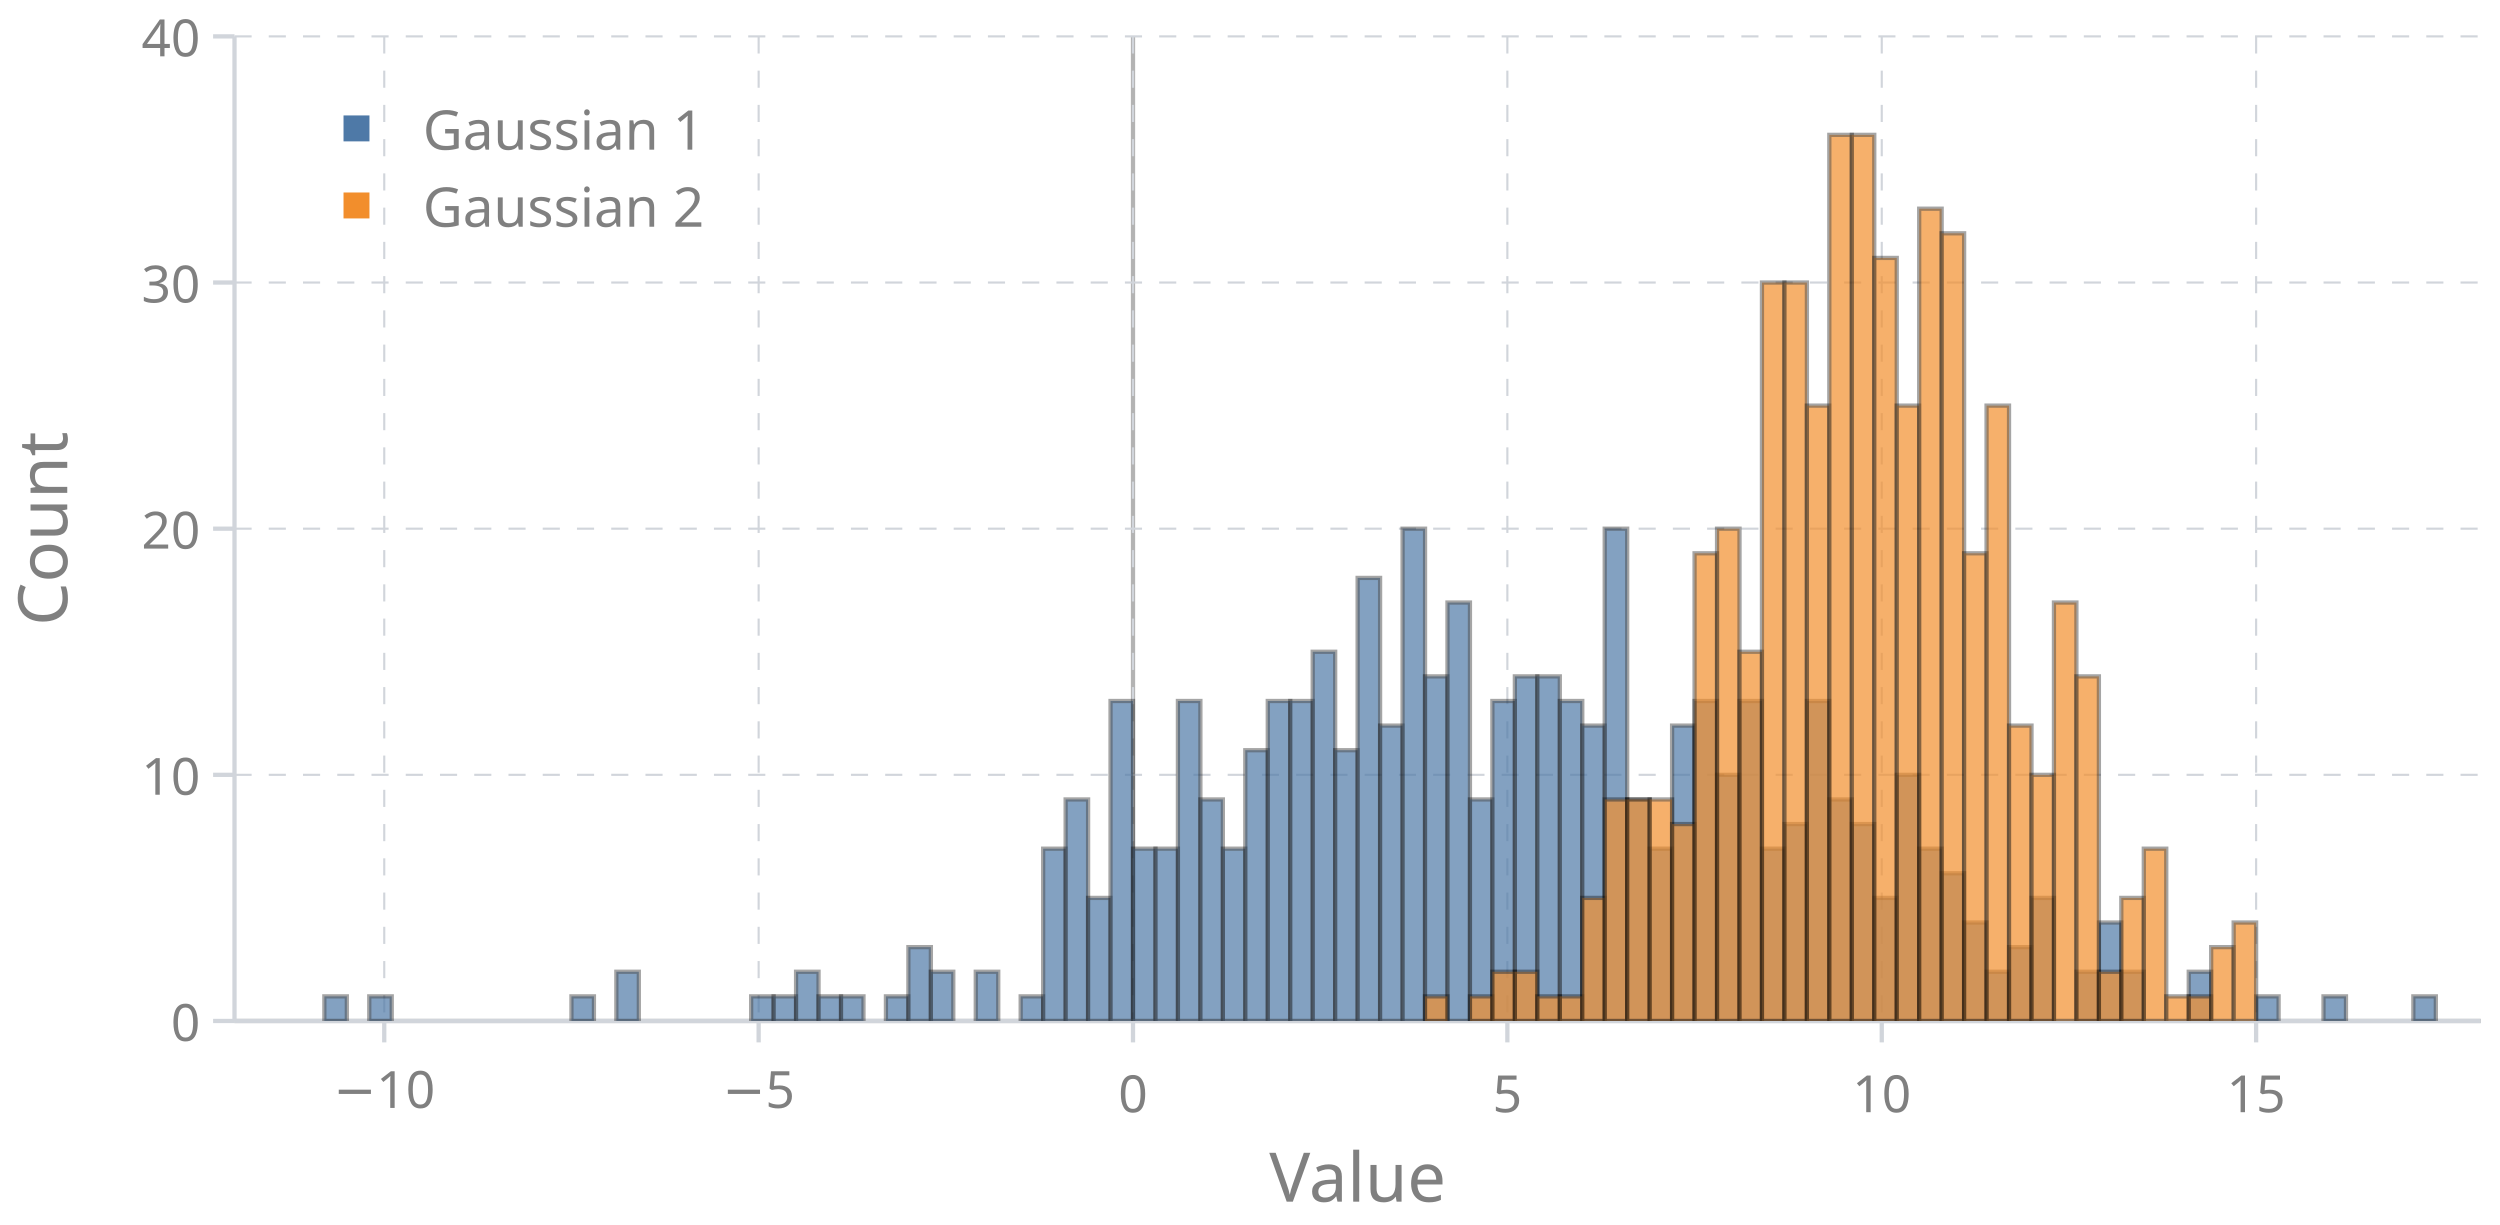
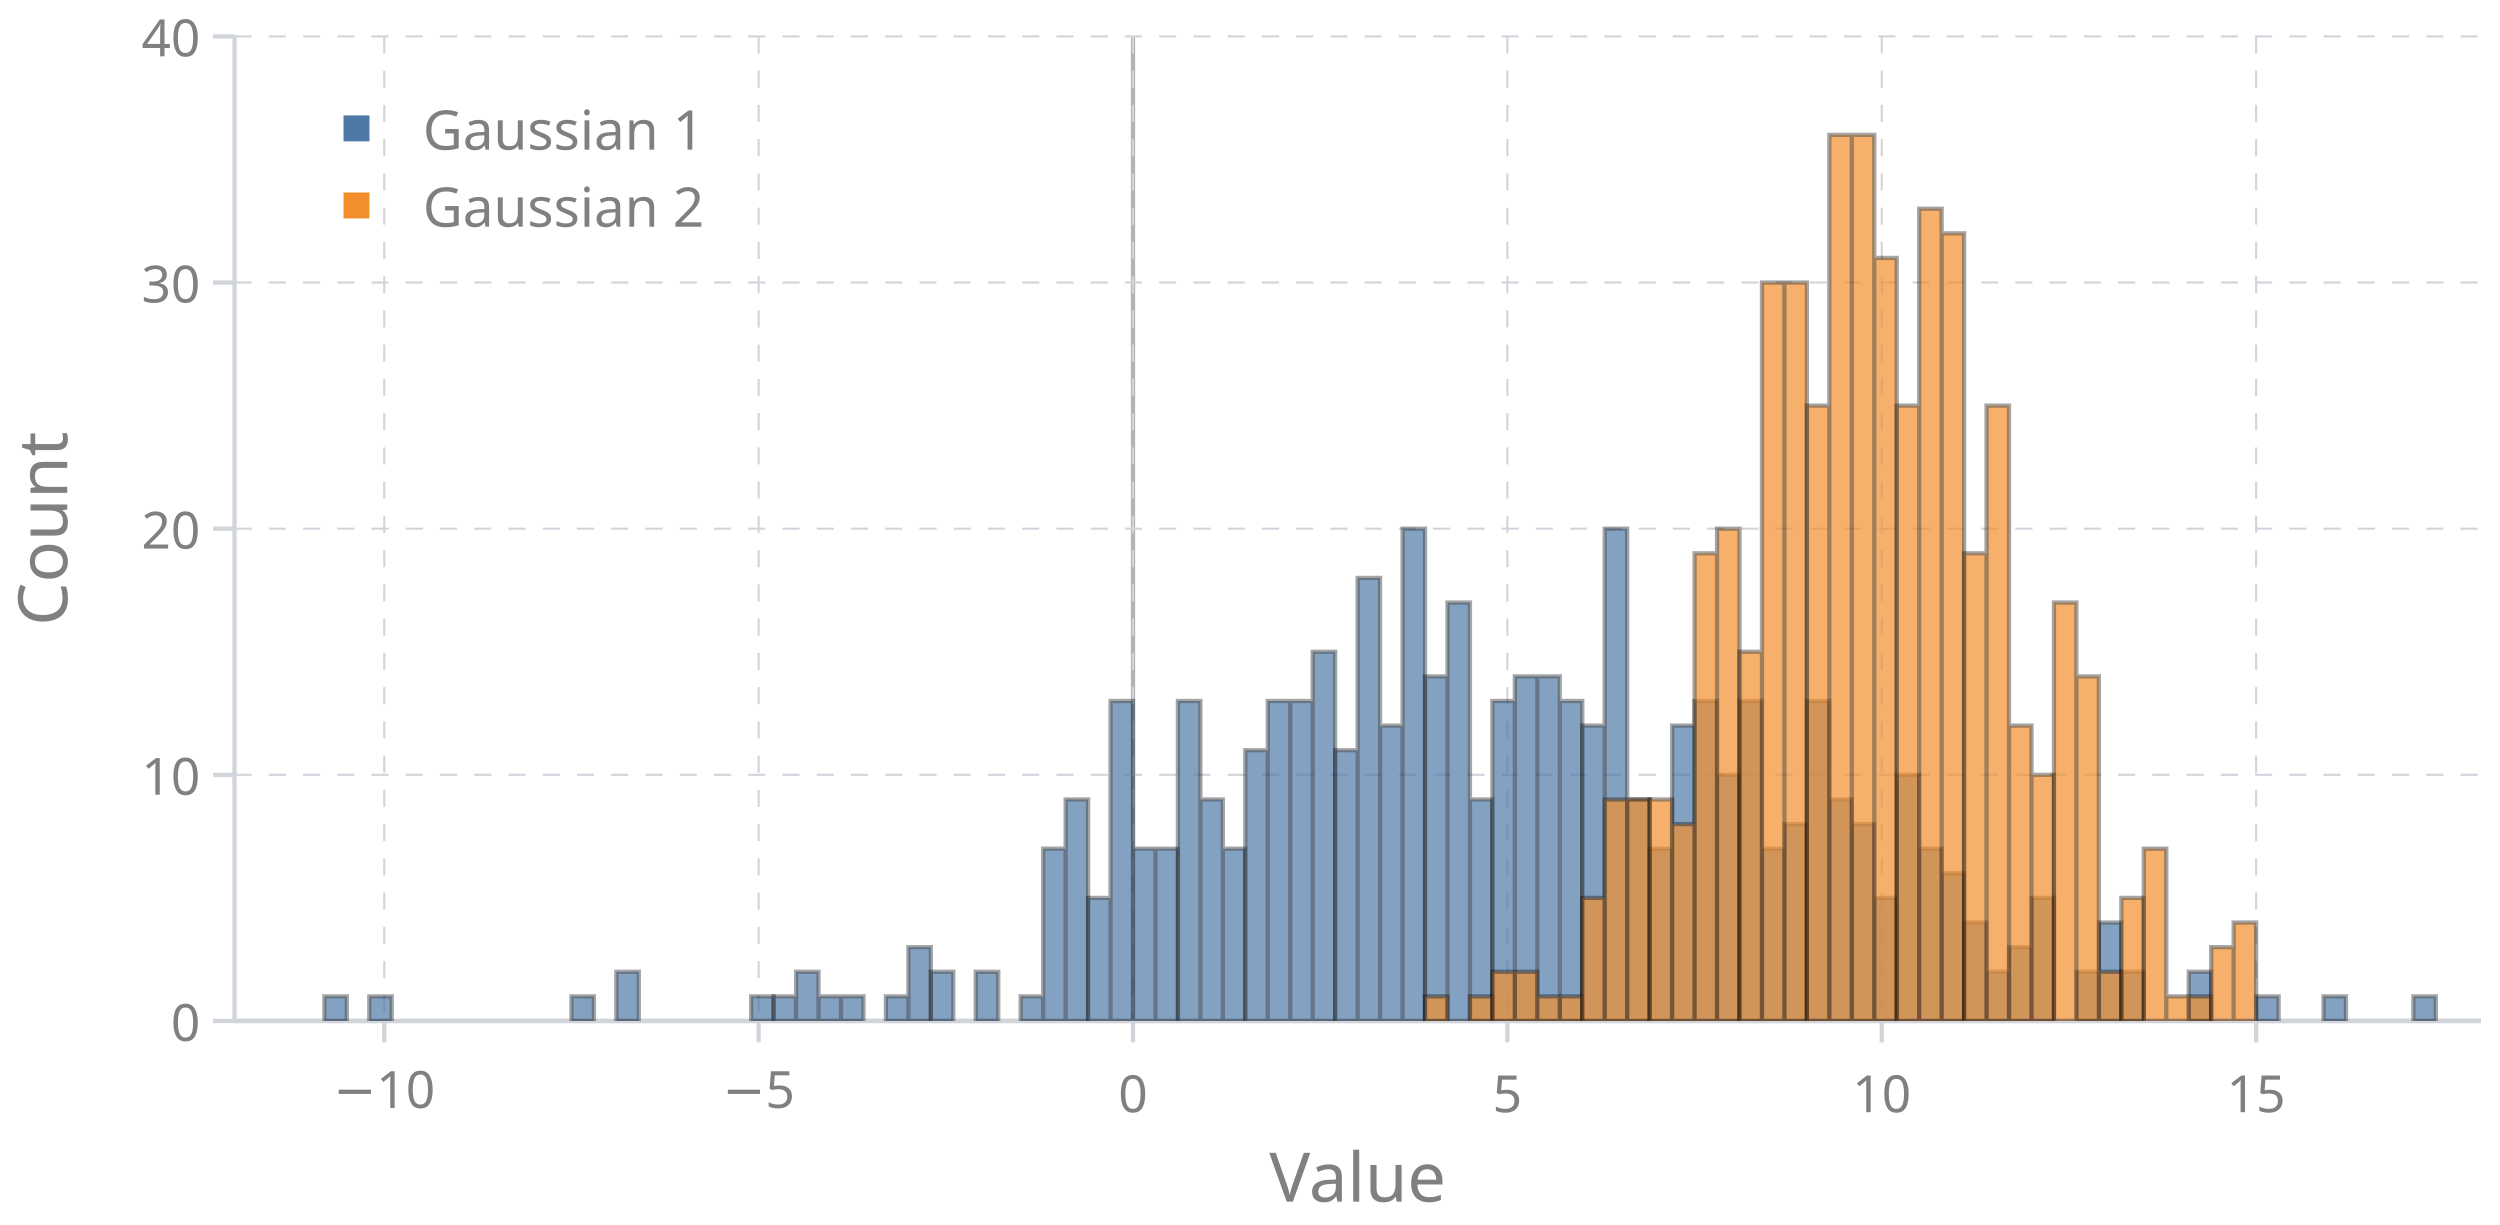
- <svg xmlns="http://www.w3.org/2000/svg" fill="rgb(128, 128, 128)" font-family="system-ui, sans-serif" font-size="16" viewBox="8.5 11.5 584 286" width="584" height="286">
+ <svg xmlns="http://www.w3.org/2000/svg" width="584" height="286" fill="gray" font-family="system-ui, sans-serif" font-size="16" viewBox="8.5 11.5 584 286">
  <defs>
-     <clipPath id="histogram-clip-1053150e-7093-4268-8477-145a706df3ff">
-       <rect x="63.28" y="20" width="524.72" height="230" />
+     <clipPath id="a">
+       <path d="M63.28 20H588v230H63.28z" />
    </clipPath>
  </defs>
-   <line class="zero-line" x1="273.17" x2="273.17" y1="20" y2="250" stroke="rgb(0, 0, 0)" opacity="0.3" />
-   <line class="zero-line" x1="63.28" x2="588" y1="250" y2="250" stroke="rgb(0, 0, 0)" opacity="0.3" />
-   <g class="x-axis" style="--tick-font-default: clamp(12px, calc(0.03 * 100cqmin), 0.8em);">
-     <line x1="63.28" x2="588" y1="250" y2="250" stroke="rgb(209, 213, 219)" />
-     <g class="tick" transform="translate(98.26, 250)">
-       <line y1="-230" y2="0" stroke="rgb(209, 213, 219)" stroke-dasharray="4" stroke-width="0.5" />
-       <line y1="0" y2="5" stroke="rgb(209, 213, 219)" />
-       <text x="0" y="12" text-anchor="middle" dominant-baseline="hanging" font-size="12">
+   <path stroke="#000" d="M273.17 20v230m-209.89 0H588" class="zero-line" opacity=".3" />
+   <g class="x-axis" style="--tick-font-default:clamp(12px, calc(0.03 * 100cqmin), 0.8em)">
+     <path stroke="#d1d5db" d="M63.28 250H588" />
+     <g class="tick">
+       <path stroke="#d1d5db" stroke-dasharray="4" stroke-width=".5" d="M98.26 20v230" />
+       <path stroke="#d1d5db" d="M98.26 250v5" />
+       <text y="12" dominant-baseline="hanging" font-size="12" text-anchor="middle" transform="translate(98.26 250)">
        <tspan x="0" dy="0">−10</tspan>
      </text>
    </g>
-     <g class="tick" transform="translate(185.72, 250)">
-       <line y1="-230" y2="0" stroke="rgb(209, 213, 219)" stroke-dasharray="4" stroke-width="0.5" />
-       <line y1="0" y2="5" stroke="rgb(209, 213, 219)" />
-       <text x="0" y="12" text-anchor="middle" dominant-baseline="hanging" font-size="12">
+     <g class="tick">
+       <path stroke="#d1d5db" stroke-dasharray="4" stroke-width=".5" d="M185.72 20v230" />
+       <path stroke="#d1d5db" d="M185.72 250v5" />
+       <text y="12" dominant-baseline="hanging" font-size="12" text-anchor="middle" transform="translate(185.72 250)">
        <tspan x="0" dy="0">−5</tspan>
      </text>
    </g>
-     <g class="tick" transform="translate(273.17, 250)">
-       <line y1="-230" y2="0" stroke="rgb(209, 213, 219)" stroke-dasharray="4" stroke-width="0.5" />
-       <line y1="0" y2="5" stroke="rgb(209, 213, 219)" />
-       <text x="0" y="12" text-anchor="middle" dominant-baseline="hanging" font-size="12">
+     <g class="tick">
+       <path stroke="#d1d5db" stroke-dasharray="4" stroke-width=".5" d="M273.17 20v230" />
+       <path stroke="#d1d5db" d="M273.17 250v5" />
+       <text y="12" dominant-baseline="hanging" font-size="12" text-anchor="middle" transform="translate(273.17 250)">
        <tspan x="0" dy="0">0</tspan>
      </text>
    </g>
-     <g class="tick" transform="translate(360.62, 250)">
-       <line y1="-230" y2="0" stroke="rgb(209, 213, 219)" stroke-dasharray="4" stroke-width="0.5" />
-       <line y1="0" y2="5" stroke="rgb(209, 213, 219)" />
-       <text x="0" y="12" text-anchor="middle" dominant-baseline="hanging" font-size="12">
+     <g class="tick">
+       <path stroke="#d1d5db" stroke-dasharray="4" stroke-width=".5" d="M360.62 20v230" />
+       <path stroke="#d1d5db" d="M360.62 250v5" />
+       <text y="12" dominant-baseline="hanging" font-size="12" text-anchor="middle" transform="translate(360.62 250)">
        <tspan x="0" dy="0">5</tspan>
      </text>
    </g>
-     <g class="tick" transform="translate(448.08, 250)">
-       <line y1="-230" y2="0" stroke="rgb(209, 213, 219)" stroke-dasharray="4" stroke-width="0.5" />
-       <line y1="0" y2="5" stroke="rgb(209, 213, 219)" />
-       <text x="0" y="12" text-anchor="middle" dominant-baseline="hanging" font-size="12">
+     <g class="tick">
+       <path stroke="#d1d5db" stroke-dasharray="4" stroke-width=".5" d="M448.08 20v230" />
+       <path stroke="#d1d5db" d="M448.08 250v5" />
+       <text y="12" dominant-baseline="hanging" font-size="12" text-anchor="middle" transform="translate(448.08 250)">
        <tspan x="0" dy="0">10</tspan>
      </text>
    </g>
-     <g class="tick" transform="translate(535.53, 250)">
-       <line y1="-230" y2="0" stroke="rgb(209, 213, 219)" stroke-dasharray="4" stroke-width="0.5" />
-       <line y1="0" y2="5" stroke="rgb(209, 213, 219)" />
-       <text x="0" y="12" text-anchor="middle" dominant-baseline="hanging" font-size="12">
+     <g class="tick">
+       <path stroke="#d1d5db" stroke-dasharray="4" stroke-width=".5" d="M535.53 20v230" />
+       <path stroke="#d1d5db" d="M535.53 250v5" />
+       <text y="12" dominant-baseline="hanging" font-size="12" text-anchor="middle" transform="translate(535.53 250)">
        <tspan x="0" dy="0">15</tspan>
      </text>
    </g>
-     <g>
-       <text dominant-baseline="central" text-anchor="middle" class="axis-label x-label" x="325.64" y="286">
-         <tspan x="325.64" y="286">
-           <tspan>Value</tspan>
-         </tspan>
-       </text>
-     </g>
+     <text x="325.64" y="286" class="axis-label x-label" dominant-baseline="central" text-anchor="middle">
+       <tspan x="325.64" y="286">
+         <tspan>Value</tspan>
+       </tspan>
+     </text>
  </g>
-   <g class="y-axis" style="--tick-font-default: clamp(12px, calc(0.03 * 100cqmin), 0.8em);">
-     <line x1="63.28" x2="63.28" y1="20" y2="250" stroke="rgb(209, 213, 219)" />
-     <g class="tick" transform="translate(63.28, 250)">
-       <line x1="0" x2="524.72" stroke="rgb(209, 213, 219)" stroke-dasharray="4" stroke-width="0.5" />
-       <line x1="-5" x2="0" stroke="rgb(209, 213, 219)" />
-       <text x="-8" y="0" text-anchor="end" dominant-baseline="central" font-size="12">
+   <g class="y-axis" style="--tick-font-default:clamp(12px, calc(0.03 * 100cqmin), 0.8em)">
+     <path stroke="#d1d5db" d="M63.28 20v230" />
+     <g class="tick">
+       <path stroke="#d1d5db" stroke-dasharray="4" stroke-width=".5" d="M63.28 250H588" />
+       <path stroke="#d1d5db" d="M58.28 250h5" />
+       <text x="-8" dominant-baseline="central" font-size="12" text-anchor="end" transform="translate(63.28 250)">
        <tspan x="-8" dy="0">0</tspan>
      </text>
    </g>
-     <g class="tick" transform="translate(63.28, 192.5)">
-       <line x1="0" x2="524.72" stroke="rgb(209, 213, 219)" stroke-dasharray="4" stroke-width="0.5" />
-       <line x1="-5" x2="0" stroke="rgb(209, 213, 219)" />
-       <text x="-8" y="0" text-anchor="end" dominant-baseline="central" font-size="12">
+     <g class="tick">
+       <path stroke="#d1d5db" stroke-dasharray="4" stroke-width=".5" d="M63.28 192.5H588" />
+       <path stroke="#d1d5db" d="M58.28 192.5h5" />
+       <text x="-8" dominant-baseline="central" font-size="12" text-anchor="end" transform="translate(63.28 192.5)">
        <tspan x="-8" dy="0">10</tspan>
      </text>
    </g>
-     <g class="tick" transform="translate(63.28, 135)">
-       <line x1="0" x2="524.72" stroke="rgb(209, 213, 219)" stroke-dasharray="4" stroke-width="0.5" />
-       <line x1="-5" x2="0" stroke="rgb(209, 213, 219)" />
-       <text x="-8" y="0" text-anchor="end" dominant-baseline="central" font-size="12">
+     <g class="tick">
+       <path stroke="#d1d5db" stroke-dasharray="4" stroke-width=".5" d="M63.28 135H588" />
+       <path stroke="#d1d5db" d="M58.28 135h5" />
+       <text x="-8" dominant-baseline="central" font-size="12" text-anchor="end" transform="translate(63.28 135)">
        <tspan x="-8" dy="0">20</tspan>
      </text>
    </g>
-     <g class="tick" transform="translate(63.28, 77.5)">
-       <line x1="0" x2="524.72" stroke="rgb(209, 213, 219)" stroke-dasharray="4" stroke-width="0.5" />
-       <line x1="-5" x2="0" stroke="rgb(209, 213, 219)" />
-       <text x="-8" y="0" text-anchor="end" dominant-baseline="central" font-size="12">
+     <g class="tick">
+       <path stroke="#d1d5db" stroke-dasharray="4" stroke-width=".5" d="M63.28 77.5H588" />
+       <path stroke="#d1d5db" d="M58.28 77.5h5" />
+       <text x="-8" dominant-baseline="central" font-size="12" text-anchor="end" transform="translate(63.28 77.5)">
        <tspan x="-8" dy="0">30</tspan>
      </text>
    </g>
-     <g class="tick" transform="translate(63.28, 20)">
-       <line x1="0" x2="524.72" stroke="rgb(209, 213, 219)" stroke-dasharray="4" stroke-width="0.5" />
-       <line x1="-5" x2="0" stroke="rgb(209, 213, 219)" />
-       <text x="-8" y="0" text-anchor="end" dominant-baseline="central" font-size="12">
+     <g class="tick">
+       <path stroke="#d1d5db" stroke-dasharray="4" stroke-width=".5" d="M63.28 20H588" />
+       <path stroke="#d1d5db" d="M58.28 20h5" />
+       <text x="-8" dominant-baseline="central" font-size="12" text-anchor="end" transform="translate(63.28 20)">
        <tspan x="-8" dy="0">40</tspan>
      </text>
    </g>
-     <g transform="rotate(-90, 18, 135)">
-       <text dominant-baseline="central" text-anchor="middle" class="axis-label y-label" x="18" y="135">
-         <tspan x="18" y="135">
-           <tspan>Count</tspan>
-         </tspan>
-       </text>
-     </g>
+     <text x="18" y="135" class="axis-label y-label" dominant-baseline="central" text-anchor="middle" transform="rotate(-90 18 135)">
+       <tspan x="18" y="135">
+         <tspan>Count</tspan>
+       </tspan>
+     </text>
  </g>
-   <defs />
-   <g class="histogram-series" clip-path="url(#histogram-clip-1053150e-7093-4268-8477-145a706df3ff)">
-     <path d="M84.27,244.25h5.25v5.75h-5.25Z" fill="rgb(78, 121, 167)" opacity="0.7" stroke="rgb(0, 0, 0)" stroke-opacity="0.5" />
-     <path d="M94.76,244.25h5.25v5.75h-5.25Z" fill="rgb(78, 121, 167)" opacity="0.7" stroke="rgb(0, 0, 0)" stroke-opacity="0.5" />
-     <path d="M141.99,244.25h5.25v5.75h-5.25Z" fill="rgb(78, 121, 167)" opacity="0.7" stroke="rgb(0, 0, 0)" stroke-opacity="0.5" />
-     <path d="M152.48,238.5h5.25v11.5h-5.25Z" fill="rgb(78, 121, 167)" opacity="0.7" stroke="rgb(0, 0, 0)" stroke-opacity="0.5" />
-     <path d="M183.97,244.25h5.25v5.75h-5.25Z" fill="rgb(78, 121, 167)" opacity="0.7" stroke="rgb(0, 0, 0)" stroke-opacity="0.5" />
-     <path d="M189.21,244.25h5.25v5.75h-5.25Z" fill="rgb(78, 121, 167)" opacity="0.7" stroke="rgb(0, 0, 0)" stroke-opacity="0.5" />
-     <path d="M194.46,238.5h5.25v11.5h-5.25Z" fill="rgb(78, 121, 167)" opacity="0.7" stroke="rgb(0, 0, 0)" stroke-opacity="0.5" />
-     <path d="M199.71,244.25h5.25v5.75h-5.25Z" fill="rgb(78, 121, 167)" opacity="0.7" stroke="rgb(0, 0, 0)" stroke-opacity="0.5" />
-     <path d="M204.96,244.25h5.25v5.75h-5.25Z" fill="rgb(78, 121, 167)" opacity="0.7" stroke="rgb(0, 0, 0)" stroke-opacity="0.5" />
-     <path d="M215.45,244.25h5.25v5.75h-5.25Z" fill="rgb(78, 121, 167)" opacity="0.7" stroke="rgb(0, 0, 0)" stroke-opacity="0.5" />
-     <path d="M220.7,232.75h5.25v17.25h-5.25Z" fill="rgb(78, 121, 167)" opacity="0.7" stroke="rgb(0, 0, 0)" stroke-opacity="0.5" />
-     <path d="M225.94,238.5h5.25v11.5h-5.25Z" fill="rgb(78, 121, 167)" opacity="0.7" stroke="rgb(0, 0, 0)" stroke-opacity="0.5" />
-     <path d="M236.44,238.5h5.25v11.5h-5.25Z" fill="rgb(78, 121, 167)" opacity="0.7" stroke="rgb(0, 0, 0)" stroke-opacity="0.5" />
-     <path d="M246.93,244.25h5.25v5.75h-5.25Z" fill="rgb(78, 121, 167)" opacity="0.7" stroke="rgb(0, 0, 0)" stroke-opacity="0.5" />
-     <path d="M252.18,209.75h5.25v40.25h-5.25Z" fill="rgb(78, 121, 167)" opacity="0.7" stroke="rgb(0, 0, 0)" stroke-opacity="0.5" />
-     <path d="M257.43,198.25h5.25v51.75h-5.25Z" fill="rgb(78, 121, 167)" opacity="0.7" stroke="rgb(0, 0, 0)" stroke-opacity="0.5" />
-     <path d="M262.67,221.25h5.25v28.75h-5.25Z" fill="rgb(78, 121, 167)" opacity="0.7" stroke="rgb(0, 0, 0)" stroke-opacity="0.5" />
-     <path d="M267.92,175.25h5.25v74.75h-5.25Z" fill="rgb(78, 121, 167)" opacity="0.7" stroke="rgb(0, 0, 0)" stroke-opacity="0.5" />
-     <path d="M273.17,209.75h5.25v40.25h-5.25Z" fill="rgb(78, 121, 167)" opacity="0.7" stroke="rgb(0, 0, 0)" stroke-opacity="0.5" />
-     <path d="M278.42,209.75h5.25v40.25h-5.25Z" fill="rgb(78, 121, 167)" opacity="0.7" stroke="rgb(0, 0, 0)" stroke-opacity="0.5" />
-     <path d="M283.66,175.25h5.25v74.75h-5.25Z" fill="rgb(78, 121, 167)" opacity="0.7" stroke="rgb(0, 0, 0)" stroke-opacity="0.5" />
-     <path d="M288.91,198.25h5.25v51.75h-5.25Z" fill="rgb(78, 121, 167)" opacity="0.7" stroke="rgb(0, 0, 0)" stroke-opacity="0.5" />
-     <path d="M294.16,209.75h5.25v40.25h-5.25Z" fill="rgb(78, 121, 167)" opacity="0.7" stroke="rgb(0, 0, 0)" stroke-opacity="0.5" />
-     <path d="M299.4,186.75h5.25v63.25h-5.25Z" fill="rgb(78, 121, 167)" opacity="0.7" stroke="rgb(0, 0, 0)" stroke-opacity="0.5" />
-     <path d="M304.65,175.25h5.25v74.75h-5.25Z" fill="rgb(78, 121, 167)" opacity="0.7" stroke="rgb(0, 0, 0)" stroke-opacity="0.5" />
-     <path d="M309.9,175.25h5.25v74.75h-5.25Z" fill="rgb(78, 121, 167)" opacity="0.7" stroke="rgb(0, 0, 0)" stroke-opacity="0.5" />
-     <path d="M315.15,163.75h5.25v86.25h-5.25Z" fill="rgb(78, 121, 167)" opacity="0.7" stroke="rgb(0, 0, 0)" stroke-opacity="0.5" />
-     <path d="M320.39,186.75h5.25v63.25h-5.25Z" fill="rgb(78, 121, 167)" opacity="0.7" stroke="rgb(0, 0, 0)" stroke-opacity="0.5" />
-     <path d="M325.64,146.5h5.25v103.5h-5.25Z" fill="rgb(78, 121, 167)" opacity="0.7" stroke="rgb(0, 0, 0)" stroke-opacity="0.5" />
-     <path d="M330.89,181h5.25v69h-5.25Z" fill="rgb(78, 121, 167)" opacity="0.7" stroke="rgb(0, 0, 0)" stroke-opacity="0.5" />
-     <path d="M336.14,135h5.25v115h-5.25Z" fill="rgb(78, 121, 167)" opacity="0.7" stroke="rgb(0, 0, 0)" stroke-opacity="0.5" />
-     <path d="M341.38,169.5h5.25v80.5h-5.25Z" fill="rgb(78, 121, 167)" opacity="0.7" stroke="rgb(0, 0, 0)" stroke-opacity="0.5" />
-     <path d="M346.63,152.25h5.25v97.75h-5.25Z" fill="rgb(78, 121, 167)" opacity="0.7" stroke="rgb(0, 0, 0)" stroke-opacity="0.5" />
-     <path d="M351.88,198.25h5.25v51.75h-5.25Z" fill="rgb(78, 121, 167)" opacity="0.7" stroke="rgb(0, 0, 0)" stroke-opacity="0.5" />
-     <path d="M357.12,175.25h5.25v74.75h-5.25Z" fill="rgb(78, 121, 167)" opacity="0.7" stroke="rgb(0, 0, 0)" stroke-opacity="0.5" />
-     <path d="M362.37,169.5h5.25v80.5h-5.25Z" fill="rgb(78, 121, 167)" opacity="0.7" stroke="rgb(0, 0, 0)" stroke-opacity="0.5" />
-     <path d="M367.62,169.5h5.25v80.5h-5.25Z" fill="rgb(78, 121, 167)" opacity="0.7" stroke="rgb(0, 0, 0)" stroke-opacity="0.5" />
-     <path d="M372.87,175.25h5.25v74.75h-5.25Z" fill="rgb(78, 121, 167)" opacity="0.7" stroke="rgb(0, 0, 0)" stroke-opacity="0.5" />
-     <path d="M378.11,181h5.25v69h-5.25Z" fill="rgb(78, 121, 167)" opacity="0.7" stroke="rgb(0, 0, 0)" stroke-opacity="0.5" />
-     <path d="M383.36,135h5.25v115h-5.25Z" fill="rgb(78, 121, 167)" opacity="0.7" stroke="rgb(0, 0, 0)" stroke-opacity="0.5" />
-     <path d="M388.61,198.25h5.25v51.75h-5.25Z" fill="rgb(78, 121, 167)" opacity="0.7" stroke="rgb(0, 0, 0)" stroke-opacity="0.5" />
-     <path d="M393.85,209.75h5.25v40.25h-5.25Z" fill="rgb(78, 121, 167)" opacity="0.7" stroke="rgb(0, 0, 0)" stroke-opacity="0.5" />
-     <path d="M399.1,181h5.25v69h-5.25Z" fill="rgb(78, 121, 167)" opacity="0.7" stroke="rgb(0, 0, 0)" stroke-opacity="0.5" />
-     <path d="M404.35,175.25h5.25v74.75h-5.25Z" fill="rgb(78, 121, 167)" opacity="0.7" stroke="rgb(0, 0, 0)" stroke-opacity="0.5" />
-     <path d="M409.6,192.5h5.25v57.5h-5.25Z" fill="rgb(78, 121, 167)" opacity="0.7" stroke="rgb(0, 0, 0)" stroke-opacity="0.5" />
-     <path d="M414.84,175.25h5.25v74.75h-5.25Z" fill="rgb(78, 121, 167)" opacity="0.7" stroke="rgb(0, 0, 0)" stroke-opacity="0.5" />
-     <path d="M420.09,209.75h5.25v40.25h-5.25Z" fill="rgb(78, 121, 167)" opacity="0.7" stroke="rgb(0, 0, 0)" stroke-opacity="0.5" />
-     <path d="M425.34,204h5.25v46h-5.25Z" fill="rgb(78, 121, 167)" opacity="0.7" stroke="rgb(0, 0, 0)" stroke-opacity="0.5" />
-     <path d="M430.58,175.25h5.25v74.75h-5.25Z" fill="rgb(78, 121, 167)" opacity="0.7" stroke="rgb(0, 0, 0)" stroke-opacity="0.5" />
-     <path d="M435.83,198.25h5.25v51.75h-5.25Z" fill="rgb(78, 121, 167)" opacity="0.7" stroke="rgb(0, 0, 0)" stroke-opacity="0.5" />
-     <path d="M441.08,204h5.25v46h-5.25Z" fill="rgb(78, 121, 167)" opacity="0.7" stroke="rgb(0, 0, 0)" stroke-opacity="0.5" />
-     <path d="M446.33,221.25h5.25v28.75h-5.25Z" fill="rgb(78, 121, 167)" opacity="0.7" stroke="rgb(0, 0, 0)" stroke-opacity="0.5" />
-     <path d="M451.57,192.5h5.25v57.5h-5.25Z" fill="rgb(78, 121, 167)" opacity="0.7" stroke="rgb(0, 0, 0)" stroke-opacity="0.5" />
-     <path d="M456.82,209.75h5.25v40.25h-5.25Z" fill="rgb(78, 121, 167)" opacity="0.7" stroke="rgb(0, 0, 0)" stroke-opacity="0.5" />
-     <path d="M462.07,215.5h5.25v34.5h-5.25Z" fill="rgb(78, 121, 167)" opacity="0.7" stroke="rgb(0, 0, 0)" stroke-opacity="0.5" />
-     <path d="M467.31,227h5.25v23h-5.25Z" fill="rgb(78, 121, 167)" opacity="0.7" stroke="rgb(0, 0, 0)" stroke-opacity="0.5" />
-     <path d="M472.56,238.5h5.25v11.5h-5.25Z" fill="rgb(78, 121, 167)" opacity="0.7" stroke="rgb(0, 0, 0)" stroke-opacity="0.5" />
-     <path d="M477.81,232.75h5.25v17.25h-5.25Z" fill="rgb(78, 121, 167)" opacity="0.7" stroke="rgb(0, 0, 0)" stroke-opacity="0.5" />
-     <path d="M483.06,221.25h5.25v28.75h-5.25Z" fill="rgb(78, 121, 167)" opacity="0.7" stroke="rgb(0, 0, 0)" stroke-opacity="0.5" />
-     <path d="M493.55,238.5h5.25v11.5h-5.25Z" fill="rgb(78, 121, 167)" opacity="0.7" stroke="rgb(0, 0, 0)" stroke-opacity="0.5" />
-     <path d="M498.8,227h5.25v23h-5.25Z" fill="rgb(78, 121, 167)" opacity="0.7" stroke="rgb(0, 0, 0)" stroke-opacity="0.5" />
-     <path d="M504.04,238.5h5.25v11.5h-5.25Z" fill="rgb(78, 121, 167)" opacity="0.7" stroke="rgb(0, 0, 0)" stroke-opacity="0.5" />
-     <path d="M519.79,238.5h5.25v11.5h-5.25Z" fill="rgb(78, 121, 167)" opacity="0.7" stroke="rgb(0, 0, 0)" stroke-opacity="0.5" />
-     <path d="M535.53,244.25h5.25v5.75h-5.25Z" fill="rgb(78, 121, 167)" opacity="0.7" stroke="rgb(0, 0, 0)" stroke-opacity="0.5" />
-     <path d="M551.27,244.25h5.25v5.75h-5.25Z" fill="rgb(78, 121, 167)" opacity="0.7" stroke="rgb(0, 0, 0)" stroke-opacity="0.5" />
-     <path d="M572.26,244.25h5.25v5.75h-5.25Z" fill="rgb(78, 121, 167)" opacity="0.7" stroke="rgb(0, 0, 0)" stroke-opacity="0.5" />
+   <g fill="#4e79a7" stroke="#000" stroke-opacity=".5" class="histogram-series" clip-path="url(#a)">
+     <path d="M84.27 244.25h5.25V250h-5.25Zm10.49 0h5.25V250h-5.25Zm47.23 0h5.25V250h-5.25Zm10.49-5.75h5.25V250h-5.25Zm31.49 5.75h5.25V250h-5.25Z" opacity=".7" />
+     <path d="M189.21 244.25h5.25V250h-5.25Zm5.25-5.75h5.25V250h-5.25Zm5.25 5.75h5.25V250h-5.25Zm5.25 0h5.25V250h-5.25Zm10.49 0h5.25V250h-5.25Zm5.25-11.5h5.25V250h-5.25Z" opacity=".7" />
+     <path d="M225.94 238.5h5.25V250h-5.25Zm10.5 0h5.25V250h-5.25Zm10.49 5.75h5.25V250h-5.25Zm5.25-34.5h5.25V250h-5.25Zm5.25-11.5h5.25V250h-5.25Z" opacity=".7" />
+     <path d="M262.67 221.25h5.25V250h-5.25Zm5.25-46h5.25V250h-5.25Zm5.25 34.5h5.25V250h-5.25Zm5.25 0h5.25V250h-5.25Z" opacity=".7" />
+     <path d="M283.66 175.25h5.25V250h-5.25Zm5.25 23h5.25V250h-5.25Zm5.25 11.5h5.25V250h-5.25Z" opacity=".7" />
+     <path d="M299.4 186.75h5.25V250h-5.25Zm5.25-11.5h5.25V250h-5.25Zm5.25 0h5.25V250h-5.25Zm5.25-11.5h5.25V250h-5.25Z" opacity=".7" />
+     <path d="M320.39 186.75h5.25V250h-5.25Zm5.25-40.25h5.25V250h-5.25Zm5.25 34.5h5.25v69h-5.25Zm5.25-46h5.25v115h-5.25Z" opacity=".7" />
+     <path d="M341.38 169.5h5.25V250h-5.25Zm5.25-17.25h5.25V250h-5.25Zm5.25 46h5.25V250h-5.25Z" opacity=".7" />
+     <path d="M357.12 175.25h5.25V250h-5.25Zm5.25-5.75h5.25V250h-5.25Zm5.25 0h5.25V250h-5.25Zm5.25 5.75h5.25V250h-5.25Z" opacity=".7" />
+     <path d="M378.11 181h5.25v69h-5.25Zm5.25-46h5.25v115h-5.25Zm5.25 63.25h5.25V250h-5.25Z" opacity=".7" />
+     <path d="M393.85 209.75h5.25V250h-5.25ZM399.1 181h5.25v69h-5.25Zm5.25-5.75h5.25V250h-5.25Zm5.25 17.25h5.25V250h-5.25Z" opacity=".7" />
+     <path d="M414.84 175.25h5.25V250h-5.25Zm5.25 34.5h5.25V250h-5.25Zm5.25-5.75h5.25v46h-5.25Z" opacity=".7" />
+     <path d="M430.58 175.25h5.25V250h-5.25Zm5.25 23h5.25V250h-5.25Zm5.25 5.75h5.25v46h-5.25Zm5.25 17.25h5.25V250h-5.25Z" opacity=".7" />
+     <path d="M451.57 192.5h5.25V250h-5.25Zm5.25 17.25h5.25V250h-5.25Zm5.25 5.75h5.25V250h-5.25Z" opacity=".7" />
+     <path d="M467.31 227h5.25v23h-5.25Zm5.25 11.5h5.25V250h-5.25Zm5.25-5.75h5.25V250h-5.25Zm5.25-11.5h5.25V250h-5.25Zm10.49 17.25h5.25V250h-5.25Zm5.25-11.5h5.25v23h-5.25Z" opacity=".7" />
+     <path d="M504.04 238.5h5.25V250h-5.25Zm15.75 0h5.25V250h-5.25Zm15.74 5.75h5.25V250h-5.25Zm15.74 0h5.25V250h-5.25Zm20.99 0h5.25V250h-5.25Z" opacity=".7" />
  </g>
-   <g class="histogram-series" clip-path="url(#histogram-clip-1053150e-7093-4268-8477-145a706df3ff)">
-     <path d="M341.38,244.25h5.25v5.75h-5.25Z" fill="rgb(242, 142, 44)" opacity="0.7" stroke="rgb(0, 0, 0)" stroke-opacity="0.5" />
-     <path d="M351.88,244.25h5.25v5.75h-5.25Z" fill="rgb(242, 142, 44)" opacity="0.7" stroke="rgb(0, 0, 0)" stroke-opacity="0.5" />
-     <path d="M357.12,238.5h5.25v11.5h-5.25Z" fill="rgb(242, 142, 44)" opacity="0.7" stroke="rgb(0, 0, 0)" stroke-opacity="0.5" />
-     <path d="M362.37,238.5h5.25v11.5h-5.25Z" fill="rgb(242, 142, 44)" opacity="0.7" stroke="rgb(0, 0, 0)" stroke-opacity="0.5" />
-     <path d="M367.62,244.25h5.25v5.75h-5.25Z" fill="rgb(242, 142, 44)" opacity="0.7" stroke="rgb(0, 0, 0)" stroke-opacity="0.5" />
-     <path d="M372.87,244.25h5.25v5.75h-5.25Z" fill="rgb(242, 142, 44)" opacity="0.7" stroke="rgb(0, 0, 0)" stroke-opacity="0.5" />
-     <path d="M378.11,221.25h5.25v28.75h-5.25Z" fill="rgb(242, 142, 44)" opacity="0.7" stroke="rgb(0, 0, 0)" stroke-opacity="0.5" />
-     <path d="M383.36,198.25h5.25v51.75h-5.25Z" fill="rgb(242, 142, 44)" opacity="0.7" stroke="rgb(0, 0, 0)" stroke-opacity="0.5" />
-     <path d="M388.61,198.25h5.25v51.75h-5.25Z" fill="rgb(242, 142, 44)" opacity="0.7" stroke="rgb(0, 0, 0)" stroke-opacity="0.5" />
-     <path d="M393.85,198.25h5.25v51.75h-5.25Z" fill="rgb(242, 142, 44)" opacity="0.7" stroke="rgb(0, 0, 0)" stroke-opacity="0.5" />
-     <path d="M399.1,204h5.25v46h-5.25Z" fill="rgb(242, 142, 44)" opacity="0.7" stroke="rgb(0, 0, 0)" stroke-opacity="0.5" />
-     <path d="M404.35,140.75h5.25v109.25h-5.25Z" fill="rgb(242, 142, 44)" opacity="0.7" stroke="rgb(0, 0, 0)" stroke-opacity="0.5" />
-     <path d="M409.6,135h5.25v115h-5.25Z" fill="rgb(242, 142, 44)" opacity="0.7" stroke="rgb(0, 0, 0)" stroke-opacity="0.5" />
-     <path d="M414.84,163.75h5.25v86.25h-5.25Z" fill="rgb(242, 142, 44)" opacity="0.7" stroke="rgb(0, 0, 0)" stroke-opacity="0.5" />
-     <path d="M420.09,77.5h5.25v172.5h-5.25Z" fill="rgb(242, 142, 44)" opacity="0.7" stroke="rgb(0, 0, 0)" stroke-opacity="0.5" />
-     <path d="M425.34,77.5h5.25v172.5h-5.25Z" fill="rgb(242, 142, 44)" opacity="0.7" stroke="rgb(0, 0, 0)" stroke-opacity="0.5" />
-     <path d="M430.58,106.25h5.25v143.75h-5.25Z" fill="rgb(242, 142, 44)" opacity="0.7" stroke="rgb(0, 0, 0)" stroke-opacity="0.5" />
-     <path d="M435.83,43h5.25v207h-5.25Z" fill="rgb(242, 142, 44)" opacity="0.7" stroke="rgb(0, 0, 0)" stroke-opacity="0.5" />
-     <path d="M441.08,43h5.25v207h-5.25Z" fill="rgb(242, 142, 44)" opacity="0.7" stroke="rgb(0, 0, 0)" stroke-opacity="0.5" />
-     <path d="M446.33,71.75h5.25v178.25h-5.25Z" fill="rgb(242, 142, 44)" opacity="0.7" stroke="rgb(0, 0, 0)" stroke-opacity="0.5" />
-     <path d="M451.57,106.25h5.25v143.75h-5.25Z" fill="rgb(242, 142, 44)" opacity="0.7" stroke="rgb(0, 0, 0)" stroke-opacity="0.5" />
-     <path d="M456.82,60.25h5.25v189.75h-5.25Z" fill="rgb(242, 142, 44)" opacity="0.7" stroke="rgb(0, 0, 0)" stroke-opacity="0.5" />
-     <path d="M462.07,66h5.25v184h-5.25Z" fill="rgb(242, 142, 44)" opacity="0.7" stroke="rgb(0, 0, 0)" stroke-opacity="0.5" />
-     <path d="M467.31,140.75h5.25v109.25h-5.25Z" fill="rgb(242, 142, 44)" opacity="0.7" stroke="rgb(0, 0, 0)" stroke-opacity="0.5" />
-     <path d="M472.56,106.25h5.25v143.75h-5.25Z" fill="rgb(242, 142, 44)" opacity="0.7" stroke="rgb(0, 0, 0)" stroke-opacity="0.5" />
-     <path d="M477.81,181h5.25v69h-5.25Z" fill="rgb(242, 142, 44)" opacity="0.7" stroke="rgb(0, 0, 0)" stroke-opacity="0.5" />
-     <path d="M483.06,192.5h5.25v57.5h-5.25Z" fill="rgb(242, 142, 44)" opacity="0.7" stroke="rgb(0, 0, 0)" stroke-opacity="0.5" />
-     <path d="M488.3,152.25h5.25v97.75h-5.25Z" fill="rgb(242, 142, 44)" opacity="0.7" stroke="rgb(0, 0, 0)" stroke-opacity="0.5" />
-     <path d="M493.55,169.5h5.25v80.5h-5.25Z" fill="rgb(242, 142, 44)" opacity="0.7" stroke="rgb(0, 0, 0)" stroke-opacity="0.5" />
-     <path d="M498.8,238.5h5.25v11.5h-5.25Z" fill="rgb(242, 142, 44)" opacity="0.7" stroke="rgb(0, 0, 0)" stroke-opacity="0.5" />
-     <path d="M504.04,221.25h5.25v28.75h-5.25Z" fill="rgb(242, 142, 44)" opacity="0.7" stroke="rgb(0, 0, 0)" stroke-opacity="0.5" />
-     <path d="M509.29,209.75h5.25v40.25h-5.25Z" fill="rgb(242, 142, 44)" opacity="0.7" stroke="rgb(0, 0, 0)" stroke-opacity="0.5" />
-     <path d="M514.54,244.25h5.25v5.75h-5.25Z" fill="rgb(242, 142, 44)" opacity="0.7" stroke="rgb(0, 0, 0)" stroke-opacity="0.5" />
-     <path d="M519.79,244.25h5.25v5.75h-5.25Z" fill="rgb(242, 142, 44)" opacity="0.7" stroke="rgb(0, 0, 0)" stroke-opacity="0.5" />
-     <path d="M525.03,232.75h5.25v17.25h-5.25Z" fill="rgb(242, 142, 44)" opacity="0.7" stroke="rgb(0, 0, 0)" stroke-opacity="0.5" />
-     <path d="M530.28,227h5.25v23h-5.25Z" fill="rgb(242, 142, 44)" opacity="0.7" stroke="rgb(0, 0, 0)" stroke-opacity="0.5" />
+   <g fill="#f28e2c" stroke="#000" stroke-opacity=".5" class="histogram-series" clip-path="url(#a)">
+     <path d="M341.38 244.25h5.25V250h-5.25Zm10.5 0h5.25V250h-5.25Z" opacity=".7" />
+     <path d="M357.12 238.5h5.25V250h-5.25Zm5.25 0h5.25V250h-5.25Zm5.25 5.75h5.25V250h-5.25Zm5.25 0h5.25V250h-5.25Z" opacity=".7" />
+     <path d="M378.11 221.25h5.25V250h-5.25Zm5.25-23h5.25V250h-5.25Zm5.25 0h5.25V250h-5.25Z" opacity=".7" />
+     <path d="M393.85 198.25h5.25V250h-5.25Zm5.25 5.75h5.25v46h-5.25Zm5.25-63.25h5.25V250h-5.25Zm5.25-5.75h5.25v115h-5.25Z" opacity=".7" />
+     <path d="M414.84 163.75h5.25V250h-5.25Zm5.25-86.25h5.25V250h-5.25Zm5.25 0h5.25V250h-5.25Z" opacity=".7" />
+     <path d="M430.58 106.25h5.25V250h-5.25ZM435.83 43h5.25v207h-5.25Zm5.25 0h5.25v207h-5.25Zm5.25 28.75h5.25V250h-5.25Z" opacity=".7" />
+     <path d="M451.57 106.25h5.25V250h-5.25Zm5.25-46h5.25V250h-5.25Zm5.25 5.75h5.25v184h-5.25Z" opacity=".7" />
+     <path d="M467.31 140.75h5.25V250h-5.25Zm5.25-34.5h5.25V250h-5.25Zm5.25 74.75h5.25v69h-5.25Zm5.25 11.5h5.25V250h-5.25Z" opacity=".7" />
+     <path d="M488.3 152.25h5.25V250h-5.25Zm5.25 17.25h5.25V250h-5.25Zm5.25 69h5.25V250h-5.25Z" opacity=".7" />
+     <path d="M504.04 221.25h5.25V250h-5.25Z" opacity=".7" />
+     <path d="M509.29 209.75h5.25V250h-5.25Zm5.25 34.5h5.25V250h-5.25Zm5.25 0h5.25V250h-5.25Z" opacity=".7" />
+     <path d="M525.03 232.75h5.25V250h-5.25Zm5.25-5.75h5.25v23h-5.25Z" opacity=".7" />
  </g>
-   <g clip-path="url(#export-overlay-clip-69717f3a-05a0-4f14-993d-a6e846df49d5)">
-     <clipPath id="export-overlay-clip-69717f3a-05a0-4f14-993d-a6e846df49d5">
-       <rect x="75.28" y="32" width="106.78" height="37" />
+   <g clip-path="url(#b)">
+     <clipPath id="b">
+       <path d="M75.28 32h106.78v37H75.28z" />
    </clipPath>
-     <svg width="12" height="12" viewBox="-7 -7 14 14" font-family="system-ui, sans-serif" font-size="12.8" x="85.78" y="35.5" opacity="1">
-       <path stroke-width="1.5" d="M-3.54,-3.54h7.07v7.07h-7.07Z" fill="rgb(78, 121, 167)" />
+     <svg width="12" height="12" x="85.78" y="35.5" font-size="12.8" viewBox="-7 -7 14 14">
+       <path fill="#4e79a7" d="M-3.54-3.54h7.07v7.07h-7.07Z" />
    </svg>
-     <text x="107.28" y="41.5" dominant-baseline="central" fill="rgb(128, 128, 128)" font-size="12.8px" font-family="system-ui, sans-serif" font-weight="400" font-style="normal" opacity="1">Gaussian 1</text>
-     <svg width="12" height="12" viewBox="-7 -7 14 14" font-family="system-ui, sans-serif" font-size="12.8" x="85.78" y="53.5" opacity="1">
-       <path stroke-width="1.5" d="M-3.54,-3.54h7.07v7.07h-7.07Z" fill="rgb(242, 142, 44)" />
+     <text x="107.28" y="41.5" dominant-baseline="central" font-size="12.8" font-weight="400">Gaussian 1</text>
+     <svg width="12" height="12" x="85.78" y="53.5" font-size="12.8" viewBox="-7 -7 14 14">
+       <path fill="#f28e2c" d="M-3.54-3.54h7.07v7.07h-7.07Z" />
    </svg>
-     <text x="107.28" y="59.5" dominant-baseline="central" fill="rgb(128, 128, 128)" font-size="12.8px" font-family="system-ui, sans-serif" font-weight="400" font-style="normal" opacity="1">Gaussian 2</text>
+     <text x="107.28" y="59.5" dominant-baseline="central" font-size="12.8" font-weight="400">Gaussian 2</text>
  </g>
</svg>
